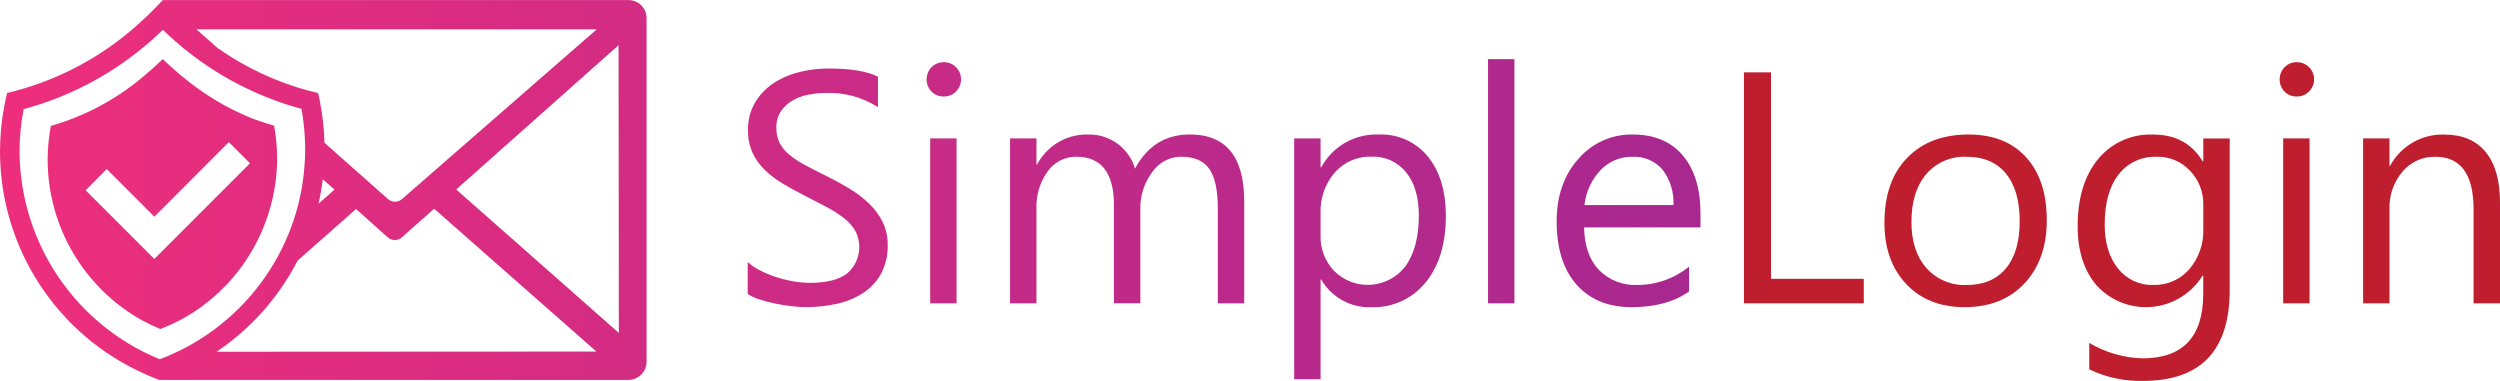
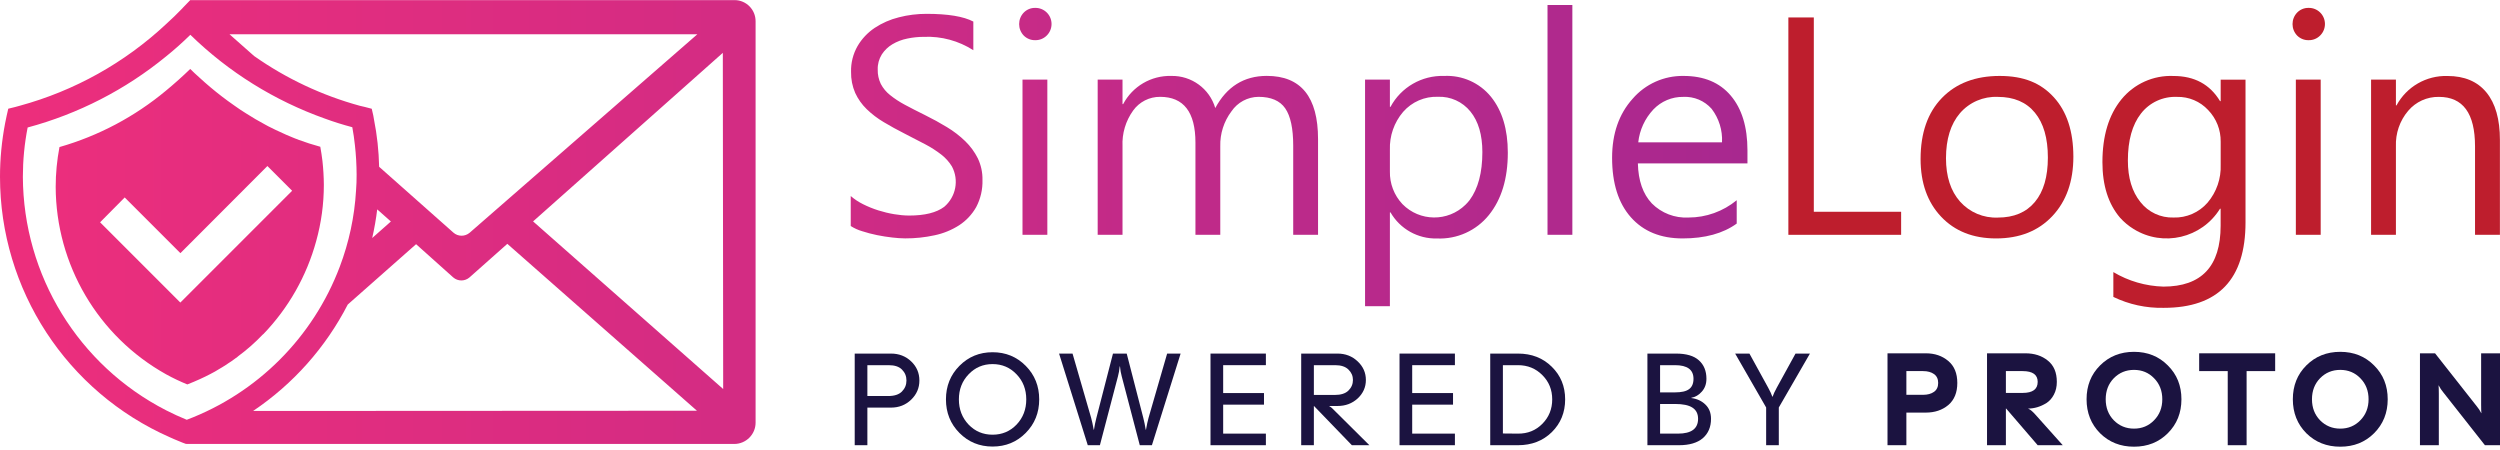
- <svg xmlns="http://www.w3.org/2000/svg" width="502.02" height="76.496" viewBox="0 0 502.02 76.496">
+ <svg xmlns="http://www.w3.org/2000/svg" width="584" height="105" viewBox="0 0 584 105" fill="none">
+   <path d="M444.104 54.854H417.763V4.076H423.707V49.468H444.104V54.854Z" fill="#BE1E2D" />
+   <path d="M466.274 55.697C460.921 55.697 456.64 54 453.443 50.617C450.246 47.234 448.648 42.734 448.648 37.139C448.648 31.052 450.312 26.3 453.64 22.874C456.968 19.447 461.468 17.739 467.128 17.739C472.789 17.739 476.752 19.403 479.785 22.731C482.817 26.059 484.328 30.68 484.339 36.581C484.339 42.362 482.708 46.993 479.434 50.474C476.161 53.956 471.781 55.697 466.274 55.697ZM466.701 22.633C463.318 22.479 460.056 23.881 457.844 26.443C455.677 28.983 454.593 32.486 454.582 36.942C454.582 41.234 455.677 44.617 457.877 47.102C460.111 49.598 463.34 50.967 466.691 50.825C470.446 50.825 473.325 49.609 475.351 47.179C477.376 44.748 478.383 41.289 478.383 36.8C478.383 32.267 477.376 28.775 475.351 26.322C473.336 23.859 470.446 22.633 466.701 22.633Z" fill="#BE1E2D" />
+   <path d="M524.552 51.942C524.552 65.255 518.18 71.912 505.437 71.912C501.375 71.999 497.346 71.134 493.678 69.361V63.558C497.214 65.671 501.243 66.832 505.36 66.952C514.283 66.952 518.739 62.211 518.739 52.719V48.756H518.596C514.327 55.642 505.294 57.766 498.408 53.496C497.236 52.774 496.174 51.887 495.255 50.869C492.507 47.65 491.127 43.325 491.127 37.895C491.127 31.731 492.605 26.837 495.572 23.203C498.539 19.568 503.05 17.542 507.736 17.75C512.619 17.75 516.243 19.71 518.607 23.63H518.75V18.604H524.552V51.942ZM518.75 38.453V33.111C518.794 30.352 517.743 27.691 515.827 25.71C513.954 23.684 511.305 22.567 508.546 22.633C505.272 22.491 502.119 23.947 500.116 26.542C498.09 29.148 497.072 32.804 497.072 37.501C497.072 41.541 498.047 44.771 499.995 47.19C501.846 49.566 504.725 50.913 507.736 50.814C510.768 50.913 513.692 49.632 515.684 47.343C517.786 44.869 518.881 41.694 518.75 38.453Z" fill="#BE1E2D" />
+   <path d="M539.289 9.386C538.292 9.408 537.34 9.024 536.628 8.324C535.172 6.824 535.172 4.426 536.628 2.926C537.329 2.214 538.292 1.82 539.289 1.842C540.296 1.82 541.27 2.214 541.993 2.926C543.471 4.393 543.482 6.791 542.015 8.269C542.015 8.269 542.004 8.28 541.993 8.291C541.281 9.013 540.307 9.408 539.289 9.386ZM542.113 54.854H536.311V18.593H542.113V54.854Z" fill="#BE1E2D" />
+   <path d="M583.969 54.853H578.166V34.172C578.166 26.475 575.353 22.633 569.736 22.633C566.966 22.578 564.317 23.782 562.532 25.906C560.583 28.205 559.576 31.161 559.686 34.172V54.853H553.883V18.593H559.686V24.614H559.828C562.182 20.257 566.78 17.607 571.729 17.75C575.692 17.75 578.725 19.031 580.827 21.593C582.929 24.154 583.98 27.855 583.98 32.694V54.853H583.969Z" fill="#BE1E2D" />
+   <path d="M44.466 0L44.439 0.027H44.493L44.466 0ZM171.544 0.027H44.439L42.835 1.686L42.563 1.985C41.34 3.263 40.062 4.486 38.784 5.642C29.119 14.682 17.387 21.22 4.622 24.701C4.255 24.809 3.901 24.891 3.534 25L1.93 25.394L1.563 26.998C1.427 27.582 1.319 28.167 1.196 28.779C0.408 32.911 0 37.098 0 41.299C0 67.658 15.579 91.543 39.708 102.16C39.98 102.296 40.293 102.431 40.592 102.554C41.258 102.853 41.924 103.111 42.59 103.383L43.392 103.682L43.501 103.709L43.556 103.682C43.556 103.682 43.678 103.709 43.746 103.709H171.517C174.263 103.709 176.506 101.48 176.506 98.734V4.975C176.519 2.257 174.331 0.041 171.625 0.027C171.598 0.027 171.571 0.027 171.544 0.027ZM162.912 7.993L109.718 54.363C108.617 55.301 106.999 55.301 105.912 54.336L88.566 38.961C88.484 35.263 88.09 31.579 87.369 27.95C87.315 27.65 87.26 27.338 87.206 27.012L86.839 25.407L85.235 24.986C84.841 24.904 84.46 24.796 84.066 24.714C75.23 22.294 66.869 18.366 59.365 13.091L53.615 8.007H162.912V7.993ZM91.311 51.739L86.948 55.6C87.451 53.398 87.845 51.155 88.117 48.911L91.311 51.739ZM43.61 98.054C41.979 97.388 40.361 96.64 38.784 95.838C18.338 85.344 5.438 64.314 5.342 41.326C5.342 37.452 5.71 33.591 6.457 29.785C18.284 26.604 29.309 20.948 38.784 13.186C40.755 11.609 42.645 9.91 44.466 8.129C53.398 16.843 64.11 23.504 75.855 27.691C77.962 28.466 80.096 29.132 82.299 29.717C82.543 31.103 82.774 32.517 82.91 33.931C83.169 36.201 83.291 38.498 83.305 40.782C83.305 42.033 83.277 43.284 83.169 44.534C82.815 50.624 81.524 56.619 79.362 62.329C73.123 78.819 60.099 91.842 43.61 98.068V98.054ZM59.121 96.001C68.473 89.721 76.086 81.157 81.238 71.138L97.198 57.041L105.857 64.79C106.958 65.755 108.59 65.755 109.691 64.79L118.513 56.959L162.803 95.947L59.121 96.001ZM124.535 51.712L168.852 12.343L168.934 90.876L124.535 51.725V51.712ZM55.573 83.264C57.68 81.714 59.651 79.974 61.459 78.071L55.573 83.264ZM75.325 37.615C75.189 36.5 75.026 35.399 74.822 34.284C73.068 33.809 71.355 33.251 69.656 32.626C69.642 32.626 69.629 32.626 69.629 32.599C69.18 32.463 68.772 32.272 68.324 32.096C67.359 31.701 66.38 31.294 65.415 30.818C64.749 30.519 64.055 30.206 63.389 29.853C62.913 29.635 62.424 29.377 61.948 29.105C60.426 28.303 58.917 27.406 57.449 26.468C56.538 25.91 55.641 25.299 54.784 24.687C54.716 24.66 54.648 24.605 54.594 24.551C53.656 23.912 52.731 23.219 51.821 22.525C50.013 21.139 48.273 19.671 46.573 18.107C45.853 17.468 45.132 16.802 44.439 16.109C42.631 17.863 40.742 19.548 38.784 21.166C31.497 27.243 23.015 31.742 13.893 34.352C13.309 37.411 13.009 40.524 13.009 43.651C13.064 61.84 22.92 78.574 38.797 87.437C40.402 88.321 42.06 89.109 43.759 89.803C44.752 89.408 45.758 89.001 46.723 88.552C46.75 88.552 46.764 88.552 46.777 88.525C47.579 88.158 48.381 87.777 49.17 87.356C49.89 86.989 50.597 86.594 51.277 86.159C51.508 86.037 51.725 85.915 51.943 85.765C52.31 85.548 52.663 85.317 53.003 85.099C53.085 85.058 53.166 85.004 53.221 84.936C53.846 84.555 54.444 84.134 55.029 83.685C55.233 83.576 55.423 83.427 55.586 83.264L61.472 78.071C61.472 78.071 61.527 78.071 61.527 78.044C67.4 71.94 71.641 64.463 73.87 56.293C75.053 52.025 75.651 47.62 75.651 43.188C75.638 41.326 75.529 39.464 75.325 37.615ZM46.669 66.135L42.142 70.662H42.114L23.382 51.929L29.132 46.125L42.142 59.134L46.669 54.608L62.465 38.784L68.242 44.561L46.669 66.135Z" fill="url(#paint0_linear_720_383)" />
+   <path d="M198.731 52.796V45.789C199.607 46.555 200.581 47.19 201.621 47.705C202.76 48.274 203.942 48.756 205.157 49.139C206.384 49.522 207.632 49.829 208.891 50.037C210.04 50.234 211.201 50.343 212.361 50.354C216.018 50.354 218.755 49.675 220.562 48.318C223.31 45.986 224.065 42.055 222.368 38.88C221.711 37.807 220.868 36.866 219.872 36.099C218.689 35.191 217.43 34.381 216.106 33.691C214.65 32.925 213.095 32.114 211.409 31.26C209.635 30.363 207.982 29.454 206.449 28.534C205.004 27.68 203.657 26.662 202.453 25.491C201.336 24.407 200.439 23.137 199.782 21.724C199.103 20.17 198.775 18.484 198.807 16.787C198.753 14.674 199.278 12.594 200.329 10.754C201.325 9.057 202.694 7.612 204.325 6.517C206.055 5.379 207.96 4.536 209.975 4.043C212.088 3.495 214.255 3.233 216.434 3.233C221.437 3.233 225.083 3.835 227.371 5.039V11.729C223.934 9.528 219.905 8.433 215.832 8.608C214.518 8.608 213.215 8.74 211.934 9.013C210.708 9.254 209.537 9.703 208.464 10.338C207.467 10.929 206.624 11.739 205.989 12.714C205.333 13.776 204.993 15.002 205.037 16.25C205.004 17.411 205.256 18.56 205.76 19.611C206.285 20.608 207.019 21.494 207.905 22.195C208.978 23.06 210.139 23.816 211.354 24.462C212.712 25.195 214.277 25.994 216.051 26.87C217.868 27.768 219.587 28.709 221.219 29.706C222.762 30.636 224.207 31.742 225.499 33.001C226.693 34.162 227.678 35.508 228.423 36.997C229.167 38.563 229.539 40.282 229.506 42.023C229.572 44.234 229.068 46.424 228.039 48.373C227.076 50.081 225.718 51.537 224.076 52.609C222.313 53.737 220.365 54.536 218.317 54.963C216.062 55.456 213.763 55.697 211.453 55.686C210.456 55.675 209.46 55.609 208.475 55.489C207.292 55.358 206.088 55.171 204.862 54.92C203.679 54.679 202.519 54.372 201.369 54C200.439 53.726 199.552 53.321 198.731 52.796ZM241.823 9.386C240.827 9.408 239.874 9.024 239.163 8.324C237.707 6.824 237.707 4.426 239.163 2.926C239.864 2.215 240.827 1.82 241.823 1.842C242.83 1.82 243.805 2.215 244.527 2.926C246.006 4.393 246.016 6.791 244.549 8.269C244.549 8.269 244.538 8.28 244.527 8.291C243.816 9.013 242.841 9.408 241.823 9.386ZM244.659 54.854H238.856V18.593H244.659V54.854ZM307.896 54.854H302.094V34.03C302.094 30.012 301.47 27.111 300.232 25.315C298.995 23.52 296.904 22.622 293.981 22.622C291.441 22.644 289.087 23.914 287.664 26.016C285.901 28.359 284.981 31.227 285.058 34.162V54.843H279.256V33.319C279.256 26.191 276.507 22.622 271 22.622C268.504 22.6 266.15 23.794 264.694 25.83C262.953 28.25 262.078 31.195 262.22 34.173V54.854H256.417V18.593H262.22V24.33H262.362C264.552 20.17 268.92 17.608 273.617 17.739C278.336 17.641 282.551 20.706 283.887 25.239C286.58 20.235 290.598 17.728 295.93 17.728C303.911 17.728 307.896 22.655 307.896 32.498V54.854ZM324.822 49.61H324.68V71.528H318.877V18.593H324.68V24.965H324.822C327.286 20.367 332.147 17.575 337.358 17.739C341.573 17.531 345.635 19.338 348.296 22.611C350.912 25.863 352.226 30.209 352.226 35.662C352.226 41.727 350.748 46.588 347.803 50.234C344.869 53.88 340.369 55.905 335.694 55.708C331.227 55.828 327.045 53.485 324.822 49.61ZM324.68 34.983V40.041C324.614 42.866 325.665 45.614 327.603 47.672C331.632 51.788 338.234 51.854 342.34 47.825C342.679 47.497 342.997 47.135 343.292 46.763C345.285 44.07 346.281 40.325 346.281 35.541C346.281 31.501 345.35 28.337 343.489 26.049C341.65 23.772 338.836 22.491 335.913 22.611C332.804 22.491 329.815 23.794 327.767 26.137C325.665 28.6 324.571 31.753 324.68 34.983ZM367.302 54.854H361.499V1.174H367.302V54.854ZM408.205 38.169H382.608C382.706 42.209 383.79 45.318 385.87 47.519C388.125 49.785 391.246 50.989 394.443 50.814C398.548 50.814 402.522 49.38 405.697 46.774V52.226C402.512 54.536 398.296 55.697 393.052 55.697C387.928 55.697 383.899 54.055 380.976 50.759C378.053 47.464 376.586 42.833 376.586 36.866C376.586 31.227 378.184 26.629 381.381 23.071C384.37 19.611 388.728 17.663 393.293 17.739C398.034 17.739 401.712 19.272 404.307 22.337C406.902 25.403 408.205 29.662 408.205 35.114V38.169ZM402.26 33.253C402.413 30.439 401.548 27.669 399.84 25.425C398.165 23.531 395.724 22.502 393.205 22.633C390.578 22.589 388.049 23.662 386.231 25.567C384.25 27.68 383.002 30.373 382.695 33.253H402.26Z" fill="url(#paint1_linear_720_383)" />
+   <path d="M199.66 104.001V82.596H208.128C209.996 82.596 211.569 83.204 212.85 84.421C214.13 85.639 214.77 87.129 214.77 88.891C214.77 90.633 214.13 92.123 212.85 93.361C211.569 94.599 209.996 95.218 208.128 95.218H202.619V104.001H199.66ZM202.619 92.511H207.498C208.925 92.511 209.985 92.165 210.678 91.472C211.391 90.759 211.748 89.899 211.748 88.891C211.748 87.884 211.402 87.034 210.709 86.342C210.038 85.649 208.999 85.303 207.593 85.303H202.619V92.511Z" fill="#1B1340" />
+   <path d="M239.61 101.136C237.512 103.256 234.931 104.315 231.867 104.315C228.803 104.315 226.222 103.256 224.123 101.136C222.025 99.017 220.975 96.404 220.975 93.298C220.975 90.192 222.025 87.58 224.123 85.46C226.222 83.341 228.803 82.281 231.867 82.281C234.931 82.281 237.512 83.341 239.61 85.46C241.709 87.58 242.758 90.192 242.758 93.298C242.758 96.404 241.709 99.017 239.61 101.136ZM226.264 87.443C224.753 89.017 223.997 90.969 223.997 93.298C223.997 95.628 224.753 97.59 226.264 99.185C227.775 100.758 229.642 101.545 231.867 101.545C234.091 101.545 235.959 100.758 237.47 99.185C238.981 97.59 239.736 95.628 239.736 93.298C239.736 90.969 238.981 89.017 237.47 87.443C235.959 85.849 234.091 85.051 231.867 85.051C229.642 85.051 227.775 85.849 226.264 87.443Z" fill="#1B1340" />
+   <path d="M254.103 104.001L247.399 82.596H250.546L254.89 97.611C255.1 98.366 255.3 99.29 255.488 100.381H255.551C255.698 99.436 255.887 98.513 256.118 97.611L259.99 82.596H263.2L267.072 97.611C267.303 98.513 267.492 99.436 267.639 100.381H267.702C267.891 99.29 268.09 98.366 268.3 97.611L272.644 82.596H275.792L269.087 104.001H266.254L262.036 87.916C261.847 87.244 261.71 86.468 261.627 85.586H261.564C261.48 86.468 261.343 87.244 261.154 87.916L256.936 104.001H254.103Z" fill="#1B1340" />
+   <path d="M282.773 104.001V82.596H295.71V85.303H285.732V91.819H295.269V94.526H285.732V101.294H295.71V104.001H282.773Z" fill="#1B1340" />
+   <path d="M303.96 104.001V82.596H312.427C314.295 82.596 315.869 83.204 317.149 84.421C318.429 85.618 319.069 87.066 319.069 88.766C319.069 90.444 318.429 91.882 317.149 93.078C315.869 94.253 314.295 94.841 312.427 94.841H310.539V94.904C310.791 95.029 311 95.176 311.168 95.344L319.888 104.001H315.796L306.95 94.841H306.919V104.001H303.96ZM306.919 92.26H311.798C313.225 92.26 314.285 91.924 314.977 91.252C315.691 90.56 316.047 89.731 316.047 88.766C316.047 87.821 315.701 87.013 315.009 86.342C314.316 85.649 313.277 85.303 311.892 85.303H306.919V92.26Z" fill="#1B1340" />
+   <path d="M326.93 104.001V82.596H339.867V85.303H329.889V91.819H339.427V94.526H329.889V101.294H339.867V104.001H326.93Z" fill="#1B1340" />
+   <path d="M348.117 104.001V82.596H354.602C357.791 82.596 360.425 83.624 362.503 85.681C364.58 87.716 365.619 90.255 365.619 93.298C365.619 96.341 364.58 98.891 362.503 100.947C360.425 102.983 357.791 104.001 354.602 104.001H348.117ZM351.076 101.262L354.602 101.294C356.868 101.315 358.767 100.549 360.299 98.996C361.831 97.443 362.597 95.544 362.597 93.298C362.597 91.053 361.831 89.164 360.299 87.632C358.767 86.079 356.868 85.303 354.602 85.303H351.076V101.262Z" fill="#1B1340" />
+   <path d="M384.836 104.001V82.596H391.509C393.922 82.596 395.706 83.121 396.86 84.17C398.035 85.219 398.623 86.656 398.623 88.482C398.623 89.678 398.266 90.675 397.553 91.472C396.86 92.27 396.042 92.753 395.097 92.921V92.984C396.419 93.151 397.511 93.655 398.371 94.494C399.252 95.334 399.693 96.446 399.693 97.831C399.693 99.741 399.053 101.252 397.773 102.364C396.493 103.455 394.636 104.001 392.201 104.001H384.836ZM387.794 101.294H391.981C395.108 101.294 396.671 100.139 396.671 97.831C396.671 96.656 396.23 95.785 395.349 95.218C394.489 94.652 393.135 94.368 391.288 94.368H387.794V101.294ZM387.794 91.661H391.288C392.799 91.661 393.891 91.41 394.562 90.906C395.255 90.402 395.601 89.594 395.601 88.482C395.601 86.363 394.163 85.303 391.288 85.303H387.794V91.661Z" fill="#1B1340" />
+   <path d="M412.571 104.001V95.187L405.331 82.596H408.667L413.043 90.56C413.504 91.399 413.83 92.102 414.019 92.669H414.082C414.27 92.102 414.596 91.399 415.057 90.56L419.433 82.596H422.801L415.53 95.187V104.001H412.571Z" fill="#1B1340" />
+   <path d="M440.922 104.001V82.533H449.862C451.96 82.533 453.713 83.131 455.119 84.327C456.525 85.502 457.228 87.213 457.228 89.458C457.228 91.703 456.525 93.424 455.119 94.62C453.713 95.796 451.96 96.383 449.862 96.383H445.329V104.001H440.922ZM445.329 92.228H449.232C450.282 92.228 451.132 91.997 451.782 91.535C452.433 91.074 452.758 90.381 452.758 89.458C452.758 88.535 452.433 87.842 451.782 87.38C451.132 86.919 450.282 86.688 449.232 86.688H445.329V92.228Z" fill="#1B1340" />
+   <path d="M464.169 104.001V82.533H473.109C475.228 82.533 476.98 83.1 478.365 84.233C479.771 85.345 480.474 87.003 480.474 89.206C480.474 90.339 480.244 91.336 479.782 92.197C479.341 93.036 478.764 93.686 478.051 94.148C477.337 94.589 476.624 94.914 475.91 95.124C475.197 95.334 474.494 95.439 473.801 95.439V95.47C474.242 95.638 474.798 96.1 475.47 96.855L481.859 104.001H476.005L468.639 95.439H468.576V104.001H464.169ZM468.576 91.787H472.479C474.829 91.787 476.005 90.927 476.005 89.206C476.005 87.527 474.829 86.688 472.479 86.688H468.576V91.787Z" fill="#1B1340" />
+   <path d="M506.404 101.199C504.305 103.298 501.672 104.347 498.503 104.347C495.334 104.347 492.69 103.298 490.571 101.199C488.472 99.08 487.423 96.436 487.423 93.267C487.423 90.098 488.472 87.464 490.571 85.366C492.69 83.246 495.334 82.187 498.503 82.187C501.672 82.187 504.305 83.246 506.404 85.366C508.523 87.464 509.583 90.098 509.583 93.267C509.583 96.436 508.523 99.08 506.404 101.199ZM493.781 88.356C492.522 89.657 491.893 91.294 491.893 93.267C491.893 95.239 492.522 96.876 493.781 98.177C495.062 99.478 496.635 100.129 498.503 100.129C500.371 100.129 501.934 99.478 503.193 98.177C504.473 96.876 505.113 95.239 505.113 93.267C505.113 91.294 504.473 89.657 503.193 88.356C501.934 87.055 500.371 86.405 498.503 86.405C496.635 86.405 495.062 87.055 493.781 88.356Z" fill="#1B1340" />
+   <path d="M520.398 104.001V86.688H513.725V82.533H531.478V86.688H524.805V104.001H520.398Z" fill="#1B1340" />
+   <path d="M554.588 101.199C552.49 103.298 549.856 104.347 546.687 104.347C543.519 104.347 540.875 103.298 538.755 101.199C536.656 99.08 535.607 96.436 535.607 93.267C535.607 90.098 536.656 87.464 538.755 85.366C540.875 83.246 543.519 82.187 546.687 82.187C549.856 82.187 552.49 83.246 554.588 85.366C556.708 87.464 557.768 90.098 557.768 93.267C557.768 96.436 556.708 99.08 554.588 101.199ZM541.966 88.356C540.707 89.657 540.077 91.294 540.077 93.267C540.077 95.239 540.707 96.876 541.966 98.177C543.246 99.478 544.82 100.129 546.687 100.129C548.555 100.129 550.118 99.478 551.378 98.177C552.658 96.876 553.298 95.239 553.298 93.267C553.298 91.294 552.658 89.657 551.378 88.356C550.118 87.055 548.555 86.405 546.687 86.405C544.82 86.405 543.246 87.055 541.966 88.356Z" fill="#1B1340" />
+   <path d="M565.302 104.001V82.533H568.828L578.617 94.967C578.974 95.386 579.31 95.9 579.625 96.509H579.656C579.614 96.11 579.593 95.449 579.593 94.526V82.533H584V104.001H580.475L570.685 91.567C570.328 91.147 569.992 90.633 569.678 90.025H569.646C569.688 90.423 569.709 91.084 569.709 92.008V104.001H565.302Z" fill="#1B1340" />
  <defs>
-     <linearGradient id="linear-gradient" y1="0.5" x2="1" y2="0.5" gradientUnits="objectBoundingBox">
-       <stop offset="0" stop-color="#ed2e7c" />
-       <stop offset="1" stop-color="#a8288f" />
+     <linearGradient id="paint0_linear_720_383" x1="-1.003" y1="52.06" x2="463.195" y2="52.06" gradientUnits="userSpaceOnUse">
+       <stop stop-color="#ED2E7C" />
+       <stop offset="1" stop-color="#A8288F" />
+     </linearGradient>
+     <linearGradient id="paint1_linear_720_383" x1="33.545" y1="30.095" x2="407.397" y2="30.095" gradientUnits="userSpaceOnUse">
+       <stop stop-color="#ED2E7C" />
+       <stop offset="1" stop-color="#A8288F" />
    </linearGradient>
  </defs>
-   <g id="Group_94" data-name="Group 94" transform="translate(628 -119)">
-     <g id="Group_86" data-name="Group 86">
-       <path id="Path_200" data-name="Path 200" d="M440.25,251.83H416.19V205.45h5.43v41.46h18.63Z" transform="translate(-693.99 -71.92)" fill="#be1e2d" />
-       <path id="Path_201" data-name="Path 201" d="M460.5,252.6q-7.335,0-11.72-4.64t-4.38-12.31q0-8.34,4.56-13.03t12.32-4.69q7.41,0,11.56,4.56T477,235.14q0,7.92-4.48,12.69T460.5,252.6Zm.39-30.2a10.1,10.1,0,0,0-8.09,3.48q-2.97,3.48-2.98,9.59,0,5.88,3.01,9.28a10.243,10.243,0,0,0,8.05,3.4c3.43,0,6.06-1.11,7.91-3.33s2.77-5.38,2.77-9.48q0-6.21-2.77-9.57c-1.84-2.25-4.48-3.37-7.9-3.37Z" transform="translate(-693.99 -71.92)" fill="#be1e2d" />
-       <path id="Path_202" data-name="Path 202" d="M513.73,249.17q0,18.24-17.46,18.24a23.476,23.476,0,0,1-10.74-2.33v-5.3a22.047,22.047,0,0,0,10.67,3.1q12.225,0,12.22-13v-3.62h-.13a13.394,13.394,0,0,1-21.32,1.93q-3.765-4.41-3.77-11.85,0-8.445,4.06-13.42a13.567,13.567,0,0,1,11.11-4.98q6.69,0,9.93,5.37h.13v-4.59h5.3Zm-5.3-12.32v-4.88a9.481,9.481,0,0,0-2.67-6.76,8.764,8.764,0,0,0-6.65-2.81,9.223,9.223,0,0,0-7.7,3.57q-2.775,3.57-2.78,10.01,0,5.535,2.67,8.85a8.614,8.614,0,0,0,7.07,3.31,9.227,9.227,0,0,0,7.26-3.17,11.838,11.838,0,0,0,2.8-8.12Z" transform="translate(-693.99 -71.92)" fill="#be1e2d" />
-       <path id="Path_203" data-name="Path 203" d="M527.19,210.3a3.358,3.358,0,0,1-2.43-.97,3.538,3.538,0,0,1,0-4.93,3.336,3.336,0,0,1,2.43-.99,3.411,3.411,0,0,1,2.47.99,3.452,3.452,0,0,1,0,4.9,3.38,3.38,0,0,1-2.47,1Zm2.58,41.53h-5.3V218.71h5.3Z" transform="translate(-693.99 -71.92)" fill="#be1e2d" />
-       <path id="Path_204" data-name="Path 204" d="M568,251.83h-5.3V232.94q0-10.545-7.7-10.54a8.353,8.353,0,0,0-6.58,2.99,11.053,11.053,0,0,0-2.6,7.55v18.89h-5.3V218.71h5.3v5.5h.13a11.951,11.951,0,0,1,10.87-6.27q5.43,0,8.31,3.51t2.88,10.14v20.24Z" transform="translate(-693.99 -71.92)" fill="#be1e2d" />
-     </g>
-     <path id="Path_205" data-name="Path 205" d="M216.13,249.95v-6.4a12.231,12.231,0,0,0,2.64,1.75,21.389,21.389,0,0,0,3.23,1.31,24.494,24.494,0,0,0,3.41.82,19.437,19.437,0,0,0,3.17.29q5.01,0,7.49-1.86a6.994,6.994,0,0,0,1.65-8.62,9.326,9.326,0,0,0-2.28-2.54,23.234,23.234,0,0,0-3.44-2.2c-1.33-.7-2.75-1.44-4.29-2.22q-2.43-1.23-4.53-2.49a19.572,19.572,0,0,1-3.65-2.78,11.607,11.607,0,0,1-2.44-3.44,10.7,10.7,0,0,1-.89-4.51,10.565,10.565,0,0,1,1.39-5.51,12.052,12.052,0,0,1,3.65-3.87,16.516,16.516,0,0,1,5.16-2.26,23.441,23.441,0,0,1,5.9-.74q6.855,0,9.99,1.65v6.11a18.09,18.09,0,0,0-10.54-2.85,17.219,17.219,0,0,0-3.56.37,10.1,10.1,0,0,0-3.17,1.21,6.9,6.9,0,0,0-2.26,2.17,5.749,5.749,0,0,0-.87,3.23,6.654,6.654,0,0,0,.66,3.07,7.422,7.422,0,0,0,1.96,2.36,19.538,19.538,0,0,0,3.15,2.07q1.86,1,4.29,2.2,2.49,1.23,4.72,2.59a21.626,21.626,0,0,1,3.91,3.01,13.537,13.537,0,0,1,2.67,3.65,10.255,10.255,0,0,1,.99,4.59,11.651,11.651,0,0,1-1.34,5.8,11.092,11.092,0,0,1-3.62,3.87,15.783,15.783,0,0,1-5.26,2.15,28.836,28.836,0,0,1-6.27.66,25.414,25.414,0,0,1-2.72-.18c-1.08-.12-2.18-.29-3.3-.52a29.1,29.1,0,0,1-3.19-.84,9.4,9.4,0,0,1-2.41-1.1Zm39.36-39.65a3.358,3.358,0,0,1-2.43-.97,3.538,3.538,0,0,1,0-4.93,3.336,3.336,0,0,1,2.43-.99,3.411,3.411,0,0,1,2.47.99,3.452,3.452,0,0,1,0,4.9,3.38,3.38,0,0,1-2.47,1Zm2.59,41.53h-5.3V218.71h5.3Zm57.76,0h-5.3V232.81q0-5.5-1.7-7.96t-5.71-2.46a7.057,7.057,0,0,0-5.77,3.1,11.911,11.911,0,0,0-2.38,7.44v18.89h-5.3V232.16q0-9.765-7.54-9.77a6.992,6.992,0,0,0-5.76,2.93,12.094,12.094,0,0,0-2.26,7.62v18.89h-5.3V218.71h5.3v5.24h.13a11.256,11.256,0,0,1,10.28-6.02,9.563,9.563,0,0,1,9.38,6.85q3.69-6.855,11-6.86,10.935,0,10.93,13.49Zm15.46-4.79h-.13v20.02h-5.3V218.71h5.3v5.82h.13a12.537,12.537,0,0,1,11.45-6.6,12.121,12.121,0,0,1,9.99,4.45q3.59,4.45,3.59,11.92,0,8.31-4.04,13.31a13.469,13.469,0,0,1-11.06,5,11.085,11.085,0,0,1-9.93-5.57Zm-.13-13.36v4.62a9.844,9.844,0,0,0,2.67,6.97,9.521,9.521,0,0,0,14.33-.83q2.73-3.69,2.73-10.25,0-5.535-2.55-8.67a8.456,8.456,0,0,0-6.92-3.14,9.4,9.4,0,0,0-7.44,3.22A11.812,11.812,0,0,0,331.17,233.68Zm38.93,18.15h-5.3V202.8h5.3Zm37.36-15.24H384.08c.09,3.69,1.08,6.53,2.98,8.54a10.253,10.253,0,0,0,7.83,3.01,16.239,16.239,0,0,0,10.28-3.69v4.98q-4.365,3.165-11.55,3.17-7.02,0-11.03-4.51t-4.01-12.69q0-7.725,4.38-12.6a14.067,14.067,0,0,1,10.88-4.87q6.5,0,10.06,4.2t3.56,11.67Zm-5.43-4.49a10.834,10.834,0,0,0-2.21-7.15,7.563,7.563,0,0,0-6.06-2.55,8.6,8.6,0,0,0-6.37,2.68,12.162,12.162,0,0,0-3.23,7.02ZM98.7,190.92l-.02.02h.04Zm93.48.02H98.68l-1.18,1.22-.2.22c-.9.94-1.84,1.84-2.78,2.69a59.888,59.888,0,0,1-25.13,14.02c-.27.08-.53.14-.8.22l-1.18.29-.27,1.18c-.1.43-.18.86-.27,1.31a49.81,49.81,0,0,0-.88,9.21A48.915,48.915,0,0,0,95.2,266.07c.2.1.43.2.65.29.49.22.98.41,1.47.61l.59.22.08.02.04-.02a.341.341,0,0,0,.14.02h93.99a3.666,3.666,0,0,0,3.67-3.67V194.58a3.617,3.617,0,0,0-3.65-3.64Zm-6.35,5.86L146.7,230.91a2.129,2.129,0,0,1-2.8-.02l-12.76-11.31a46.482,46.482,0,0,0-.88-8.1q-.06-.33-.12-.69l-.27-1.18-1.18-.31c-.29-.06-.57-.14-.86-.2a58.425,58.425,0,0,1-18.17-8.55l-4.23-3.74h80.4Zm-52.67,32.19-3.21,2.84a49.554,49.554,0,0,0,.86-4.92ZM98.07,263.06c-1.2-.49-2.39-1.04-3.55-1.63a45.314,45.314,0,0,1-24.6-40.11,43.712,43.712,0,0,1,.82-8.49,63.514,63.514,0,0,0,23.78-12.21c1.45-1.16,2.84-2.41,4.18-3.72a63.629,63.629,0,0,0,23.09,14.39c1.55.57,3.12,1.06,4.74,1.49.18,1.02.35,2.06.45,3.1a46.713,46.713,0,0,1,.29,5.04c0,.92-.02,1.84-.1,2.76a44.156,44.156,0,0,1-2.8,13.09A45.171,45.171,0,0,1,98.07,263.06Zm11.41-1.51a49,49,0,0,0,16.27-18.29l11.74-10.37,6.37,5.7a2.133,2.133,0,0,0,2.82,0l6.49-5.76,32.58,28.68Zm48.12-32.58L190.2,200l.06,57.77Zm-50.73,23.21a32.161,32.161,0,0,0,4.33-3.82ZM121.4,218.6c-.1-.82-.22-1.63-.37-2.45-1.29-.35-2.55-.76-3.8-1.22a.02.02,0,0,1-.02-.02c-.33-.1-.63-.24-.96-.37-.71-.29-1.43-.59-2.14-.94-.49-.22-1-.45-1.49-.71-.35-.16-.71-.35-1.06-.55-1.12-.59-2.23-1.25-3.31-1.94-.67-.41-1.33-.86-1.96-1.31a.359.359,0,0,1-.14-.1c-.69-.47-1.37-.98-2.04-1.49-1.33-1.02-2.61-2.1-3.86-3.25-.53-.47-1.06-.96-1.57-1.47q-2,1.935-4.16,3.72a50.115,50.115,0,0,1-18.31,9.7,36.36,36.36,0,0,0-.65,6.84,37,37,0,0,0,18.97,32.21,35.939,35.939,0,0,0,3.65,1.74c.73-.29,1.47-.59,2.18-.92a.07.07,0,0,0,.04-.02c.59-.27,1.18-.55,1.76-.86a17.076,17.076,0,0,0,1.55-.88,4.185,4.185,0,0,0,.49-.29c.27-.16.53-.33.78-.49a.481.481,0,0,0,.16-.12,15.669,15.669,0,0,0,1.33-.92,1.7,1.7,0,0,0,.41-.31l4.33-3.82c.04,0,.04,0,.04-.02a37.109,37.109,0,0,0,9.08-16,36.106,36.106,0,0,0,1.31-9.64,40.262,40.262,0,0,0-.24-4.1Zm-21.08,20.98-3.33,3.33h-.02L83.19,229.13l4.23-4.27,9.57,9.57,3.33-3.33,11.62-11.64,4.25,4.25Z" transform="translate(-693.99 -71.92)" fill="url(#linear-gradient)" />
-   </g>
</svg>
